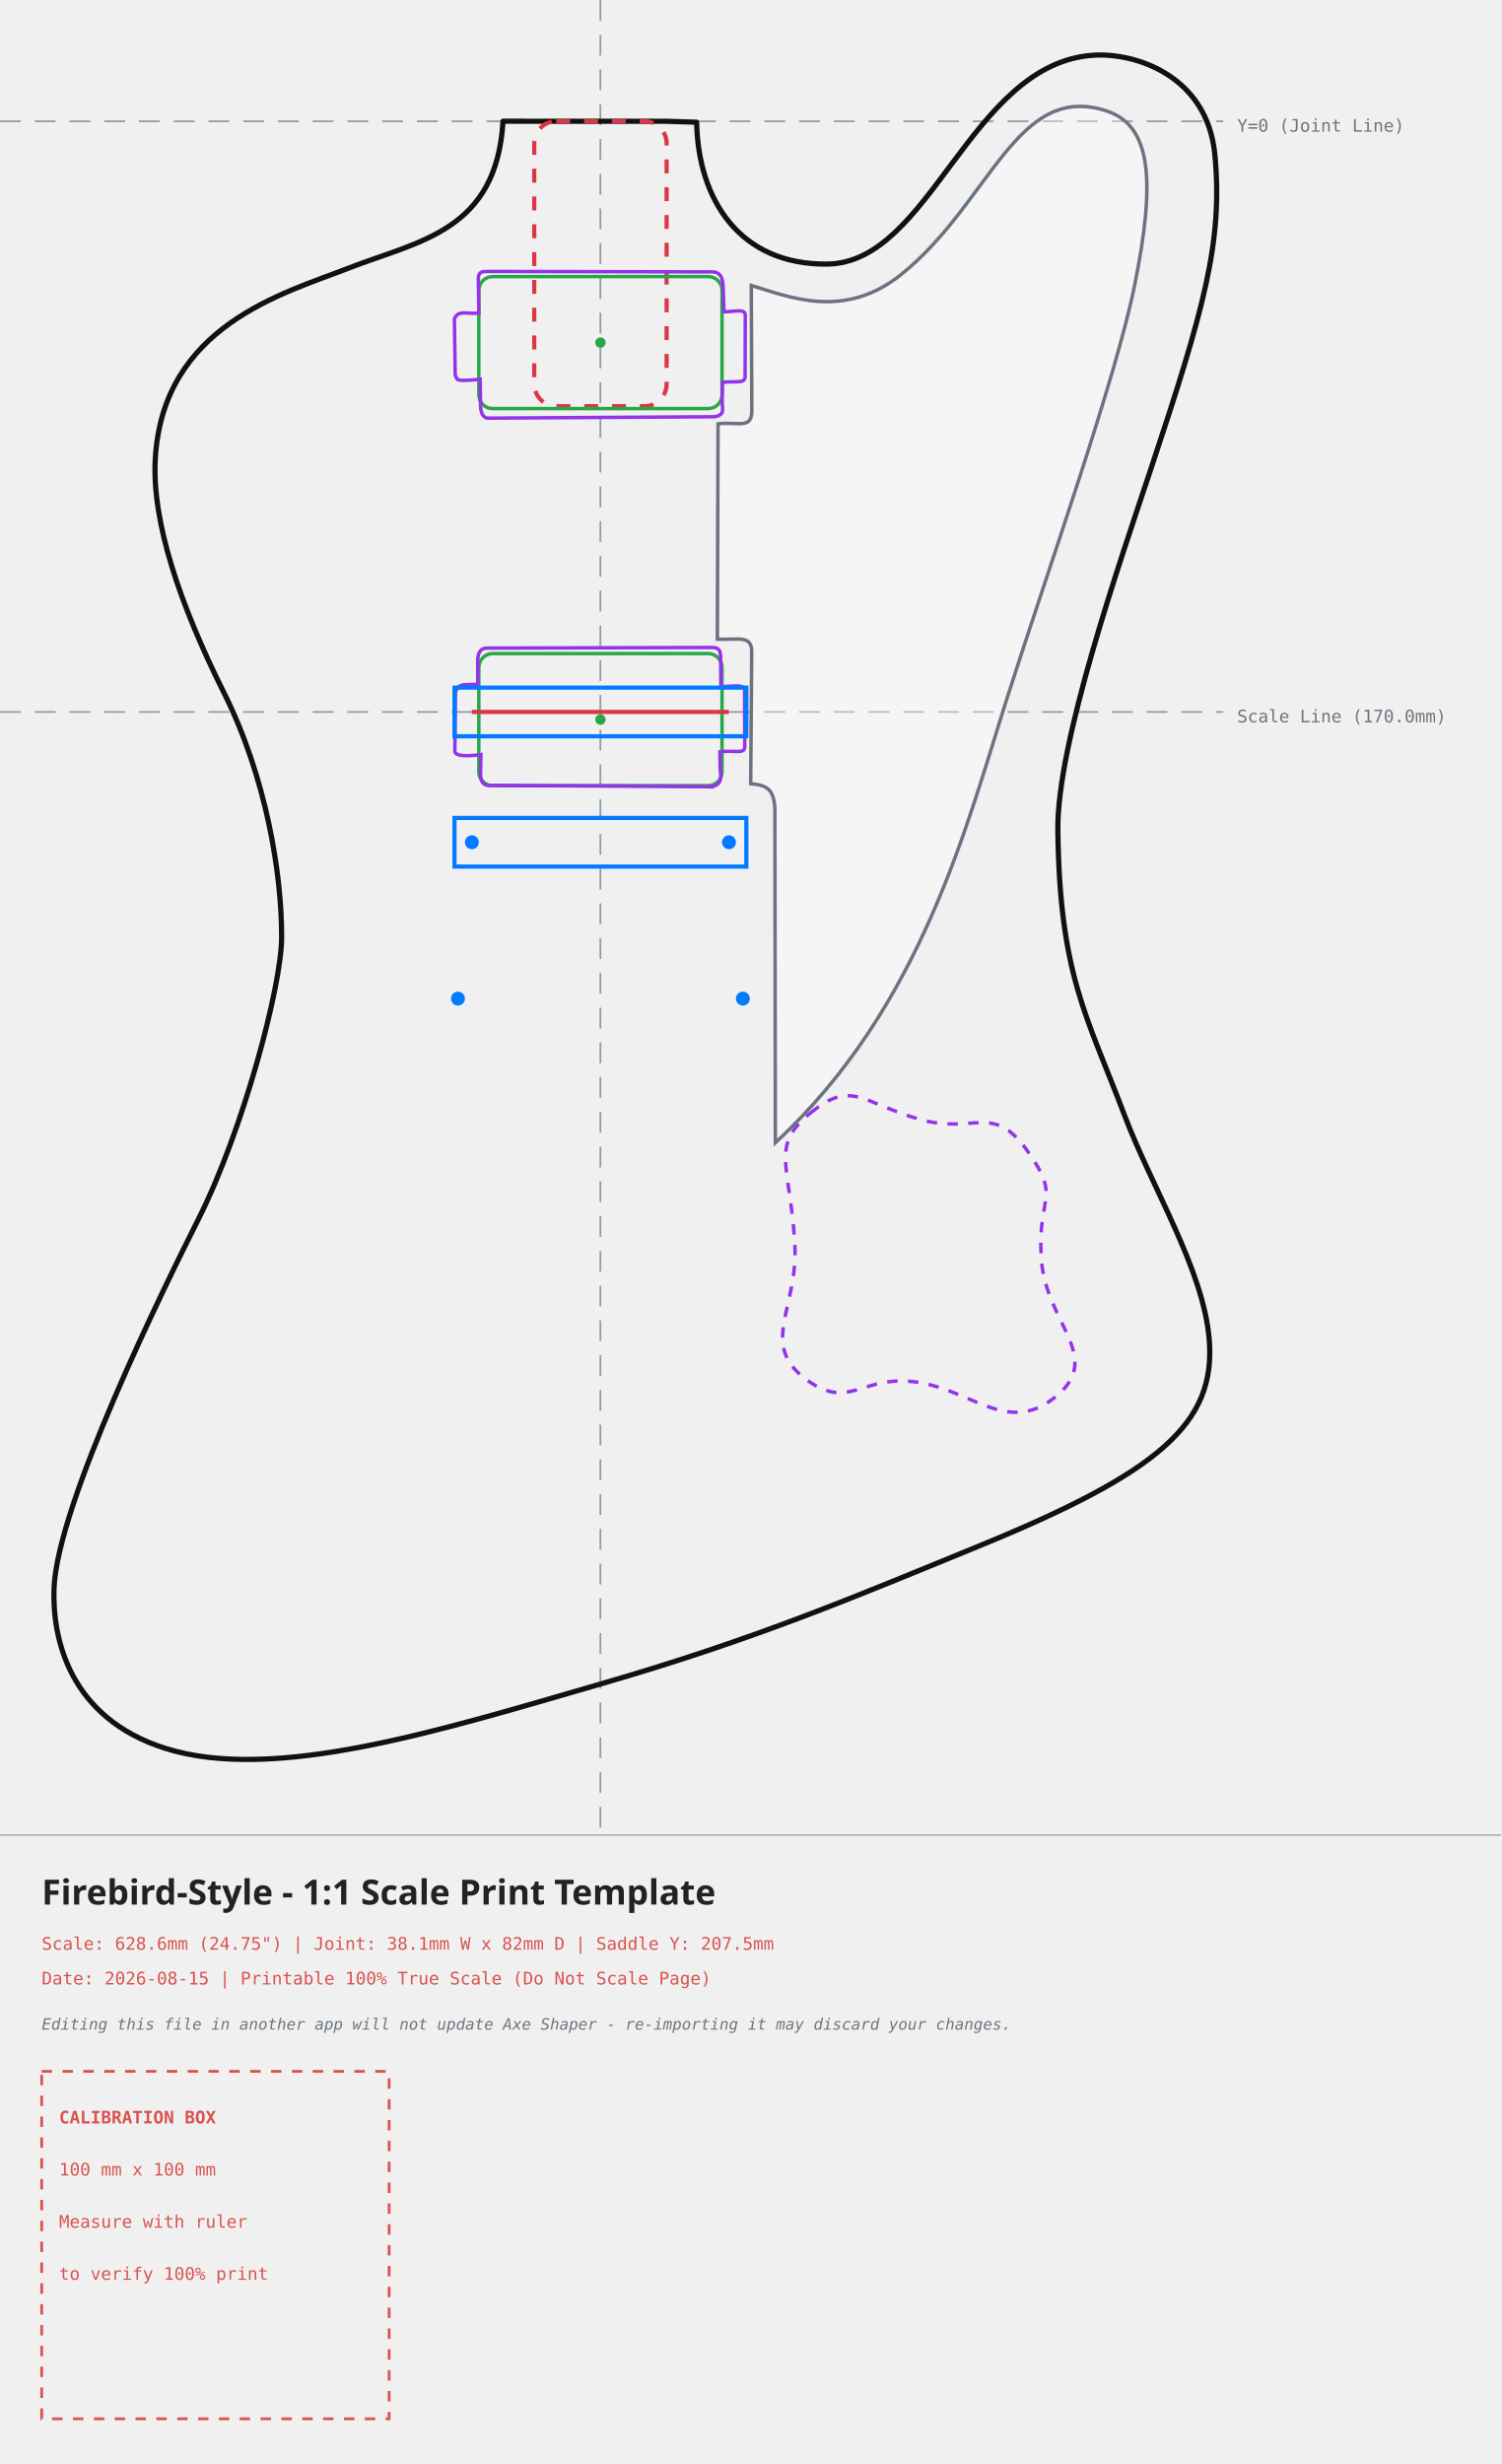
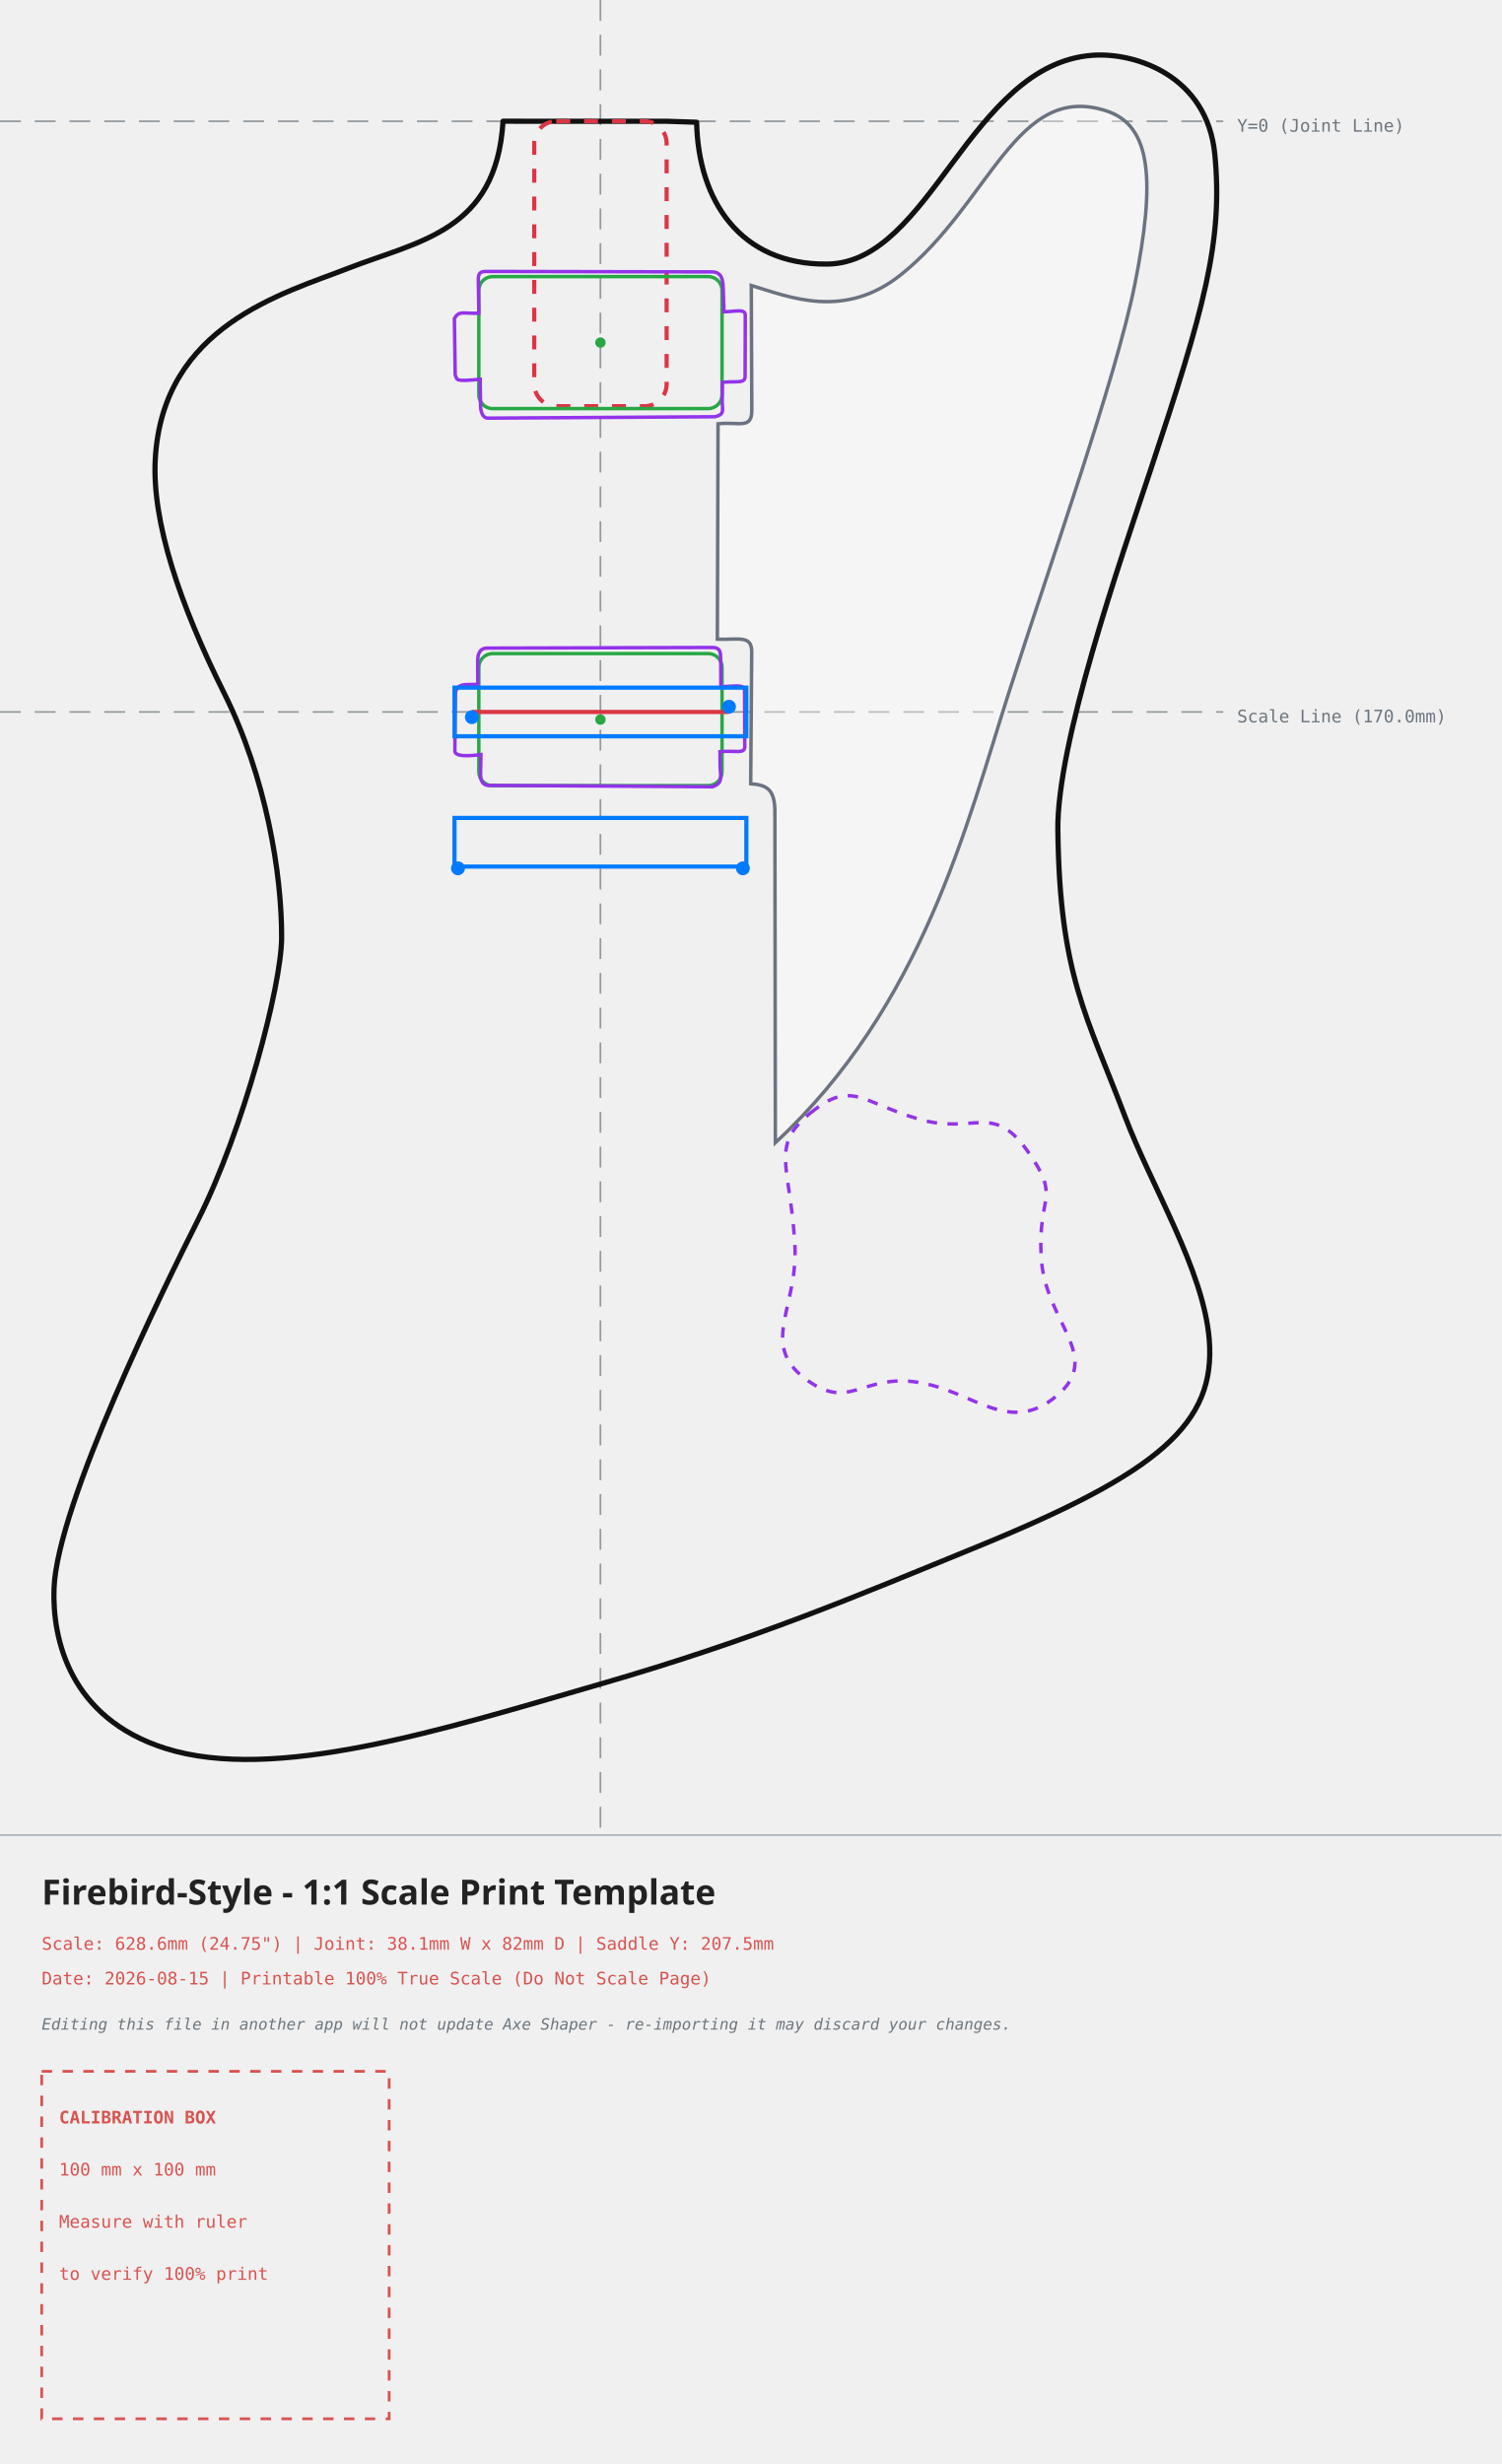
<svg xmlns="http://www.w3.org/2000/svg" width="432.06mm" height="709.14mm" viewBox="-172.81 -34.90 432.06 709.14">
  <style>
    .body-line { fill: none; stroke: #111111; stroke-width: 1.5; stroke-linecap: round; stroke-linejoin: round; }
    .neck-pocket { fill: none; stroke: #dc3545; stroke-width: 1.2; stroke-dasharray: 4,4; }
    .pickup-rout { fill: none; stroke: #28a745; stroke-width: 1.0; }
    .bridge-rout { fill: none; stroke: #007bff; stroke-width: 1.2; }
    .back-route { fill: none; stroke: #9333ea; stroke-width: 1.0; stroke-dasharray: 3,3; }
    .front-route { fill: none; stroke: #9333ea; stroke-width: 1.0; }
    .pickguard { fill: #ffffff; fill-opacity: 0.35; stroke: #6b7280; stroke-width: 1.0; }
    .center-axis { fill: none; stroke: #6c757d; stroke-width: 0.5; stroke-dasharray: 6,4; opacity: 0.7; }
    .calibration-box { fill: none; stroke: #d9534f; stroke-width: 0.8; stroke-dasharray: 3,3; }
    .band-rule { fill: none; stroke: #adb5bd; stroke-width: 0.5; }
    .text-label { font-family: monospace, sans-serif; font-size: 5px; fill: #d9534f; }
    .disclaimer-label { font-family: monospace, sans-serif; font-size: 4.5px; font-style: italic; fill: #6c757d; }
    .axis-label { font-family: monospace, sans-serif; font-size: 5px; fill: #6c757d; }
    .title-label { font-family: sans-serif; font-size: 10px; font-weight: bold; fill: #222222; }
  </style>
  <g>
    <line x1="0" y1="-34.90" x2="0" y2="493.23" class="center-axis" />
    <line x1="-172.81" y1="0" x2="179.25" y2="0" class="center-axis" />
    <text x="183.25" y="3" class="axis-label">Y=0 (Joint Line)</text>
    <line x1="-172.81" y1="170.00" x2="179.25" y2="170.00" class="center-axis" stroke="#007bff" />
    <text x="183.25" y="173.00" class="axis-label" fill="#007bff">Scale Line (170.0mm)</text>
    <path d="M 60.49 285.38 C 72.33 275.76, 74.90 282.30, 91.72 287.20 C 107.52 291.80, 112.86 282.21, 122.85 296.27 C 132.84 310.33, 125.78 308.45, 126.86 327.02 C 127.95 345.79, 144.96 355.40, 131.27 366.87 C 117.58 378.34, 107.44 365.48, 91.50 362.94 C 75.06 360.32, 71.67 371.71, 58.72 361.72 C 45.77 351.73, 57.02 341.31, 55.95 323.10 C 54.61 300.17, 48.65 295.00, 60.49 285.38 Z" class="back-route" />
    <path d="M -19.05 0.00 C -19.05 0.00, -28.03 -0.02, -28.03 -0.02 C -29.94 31.75, -52.23 34.37, -72.70 42.35 C -91.16 49.55, -126.00 58.79, -128.12 97.24 C -129.12 115.25, -121.03 139.10, -108.38 164.42 C -96.17 188.85, -91.70 216.68, -91.75 234.88 C -91.79 248.90, -102.83 290.37, -115.68 315.92 C -125.59 335.63, -156.35 397.99, -157.26 422.22 C -157.81 436.82, -152.70 459.56, -125.28 468.26 C -93.84 478.23, -45.76 462.99, -0.32 449.86 C 45.11 436.73, 73.76 424.42, 108.50 410.23 C 160.85 388.84, 177.18 374.78, 175.22 350.63 C 173.59 330.49, 158.70 306.89, 150.85 286.11 C 140.05 257.50, 132.17 245.85, 131.65 203.97 C 131.34 179.09, 149.42 127.12, 158.43 100.05 C 173.63 54.36, 179.25 34.64, 176.83 9.54 C 174.64 -13.13, 153.93 -19.90, 141.60 -18.99 C 106.30 -16.36, 95.07 40.76, 65.30 41.10 C 40.13 41.39, 28.12 22.65, 27.69 0.28 C 27.69 0.28, 19.05 0.00, 19.05 0.00 C 19.05 0.00, -19.05 0.00, -19.05 0.00 Z" class="body-line" />
    <path d="M 43.42 47.25 C 54.16 50.50, 70.10 57.30, 86.56 44.10 C 112.25 23.50, 119.73 -11.52, 145.69 -2.96 C 158.66 1.31, 159.75 17.26, 153.81 46.89 C 148.36 74.09, 129.26 127.79, 117.39 164.92 C 105.51 202.05, 92.74 254.70, 50.35 293.97 C 50.35 293.97, 50.21 197.97, 50.21 197.97 C 49.97 192.15, 47.80 191.02, 43.25 190.66 C 43.25 190.66, 43.54 152.71, 43.54 152.71 C 43.55 147.80, 39.84 149.27, 33.65 149.07 C 33.65 149.07, 33.85 87.07, 33.85 87.07 C 39.92 86.38, 43.72 88.90, 43.57 82.84 C 43.57 82.84, 43.42 47.25, 43.42 47.25 Z" class="pickguard" style="fill:#ffffff" />
    <rect x="-19.05" y="0" width="38.1" height="82" rx="6.35" ry="6.35" class="neck-pocket" />
    <g transform="translate(0, 63.7) rotate(0)">
      <rect x="-35.00" y="-19.00" width="70" height="38" rx="4" ry="4" class="pickup-rout" />
      <circle cx="0" cy="0" r="1.5" fill="#28a745" />
    </g>
    <g transform="translate(0, 172.2) rotate(0)">
      <rect x="-35.00" y="-19.00" width="70" height="38" rx="4" ry="4" class="pickup-rout" />
      <circle cx="0" cy="0" r="1.5" fill="#28a745" />
    </g>
    <path d="M -33.00 43.22 C -33.00 43.22, 31.78 43.35, 31.78 43.35 C 34.80 43.22, 35.24 45.33, 35.33 47.91 C 35.33 47.91, 35.56 54.84, 35.56 54.84 C 39.17 54.75, 41.49 53.92, 41.69 55.69 C 41.69 55.69, 41.64 73.57, 41.64 73.57 C 41.46 75.53, 39.48 74.73, 35.10 75.13 C 35.10 75.13, 35.05 80.82, 35.05 80.82 C 35.08 83.08, 35.84 84.41, 32.94 85.04 C 32.94 85.04, -32.10 85.44, -32.10 85.44 C -33.99 85.57, -34.46 83.50, -34.50 81.89 C -34.50 81.89, -34.60 74.27, -34.60 74.27 C -41.83 74.89, -41.17 74.63, -41.80 72.95 C -41.80 72.95, -42.03 56.81, -42.03 56.81 C -40.73 54.28, -39.12 55.49, -34.99 55.23 C -34.99 55.23, -35.13 46.48, -35.13 46.48 C -35.14 44.75, -35.40 43.22, -33.00 43.22 Z" class="front-route" />
    <path d="M -32.60 151.62 C -32.60 151.62, 31.88 151.45, 31.88 151.45 C 34.90 151.32, 34.54 153.13, 34.63 155.71 C 34.63 155.71, 34.66 162.74, 34.66 162.74 C 38.27 162.65, 41.29 161.92, 41.49 163.69 C 41.49 163.69, 41.54 180.17, 41.54 180.17 C 41.36 182.13, 38.78 181.03, 34.40 181.43 C 34.40 181.43, 34.45 186.12, 34.45 186.12 C 34.78 189.48, 34.84 190.61, 32.24 191.54 C 32.24 191.54, -31.30 191.14, -31.30 191.14 C -34.09 191.47, -34.46 189.60, -34.50 187.99 C -34.50 187.99, -34.40 182.27, -34.40 182.27 C -38.33 182.79, -41.87 182.83, -41.90 181.25 C -41.90 181.25, -41.73 164.11, -41.73 164.11 C -40.43 161.58, -39.42 162.29, -35.29 162.03 C -35.29 162.03, -35.33 155.48, -35.33 155.48 C -35.34 153.75, -35.00 151.62, -32.60 151.62 Z" class="front-route" />
    <g id="bridge-hardware">
      <rect x="-42.00" y="163.00" width="84" height="14" class="bridge-rout" />
      <rect x="-42.00" y="200.50" width="84" height="14" class="bridge-rout" />
      <line x1="-37.00" y1="170.00" x2="37.00" y2="170.00" stroke="#dc3545" stroke-width="1.2" />
-       <g transform="translate(0, 207.50)">
-         <circle cx="-37" cy="0" r="2" fill="#007bff" />
-         <circle cx="37" cy="0" r="2" fill="#007bff" />
+       <g transform="translate(0, 170.00)">
+         <circle cx="-37" cy="1.5" r="2" fill="#007bff" />
+         <circle cx="37" cy="-1.5" r="2" fill="#007bff" />
        <circle cx="-41" cy="45" r="2" fill="#007bff" />
        <circle cx="41" cy="45" r="2" fill="#007bff" />
      </g>
    </g>
  </g>
  <g>
    <line x1="-172.81" y1="493.23" x2="259.25" y2="493.23" class="band-rule" />
    <text x="-160.81" y="513.23" class="title-label">Firebird-Style - 1:1 Scale Print Template</text>
    <text x="-160.81" y="526.23" class="text-label">Scale: 628.6mm (24.75") | Joint: 38.1mm W x 82mm D | Saddle Y: 207.5mm</text>
    <text x="-160.81" y="536.23" class="text-label">Date: 2026-08-15 | Printable 100% True Scale (Do Not Scale Page)</text>
    <text x="-160.81" y="549.23" class="disclaimer-label">Editing this file in another app will not update Axe Shaper - re-importing it may discard your changes.</text>
    <g transform="translate(-160.81, 561.23)">
      <rect x="0" y="0" width="100" height="100" class="calibration-box" />
      <text x="5" y="15" class="text-label" font-weight="bold">CALIBRATION BOX</text>
      <text x="5" y="30" class="text-label">100 mm x 100 mm</text>
      <text x="5" y="45" class="text-label">Measure with ruler</text>
      <text x="5" y="60" class="text-label">to verify 100% print</text>
    </g>
  </g>
</svg>
